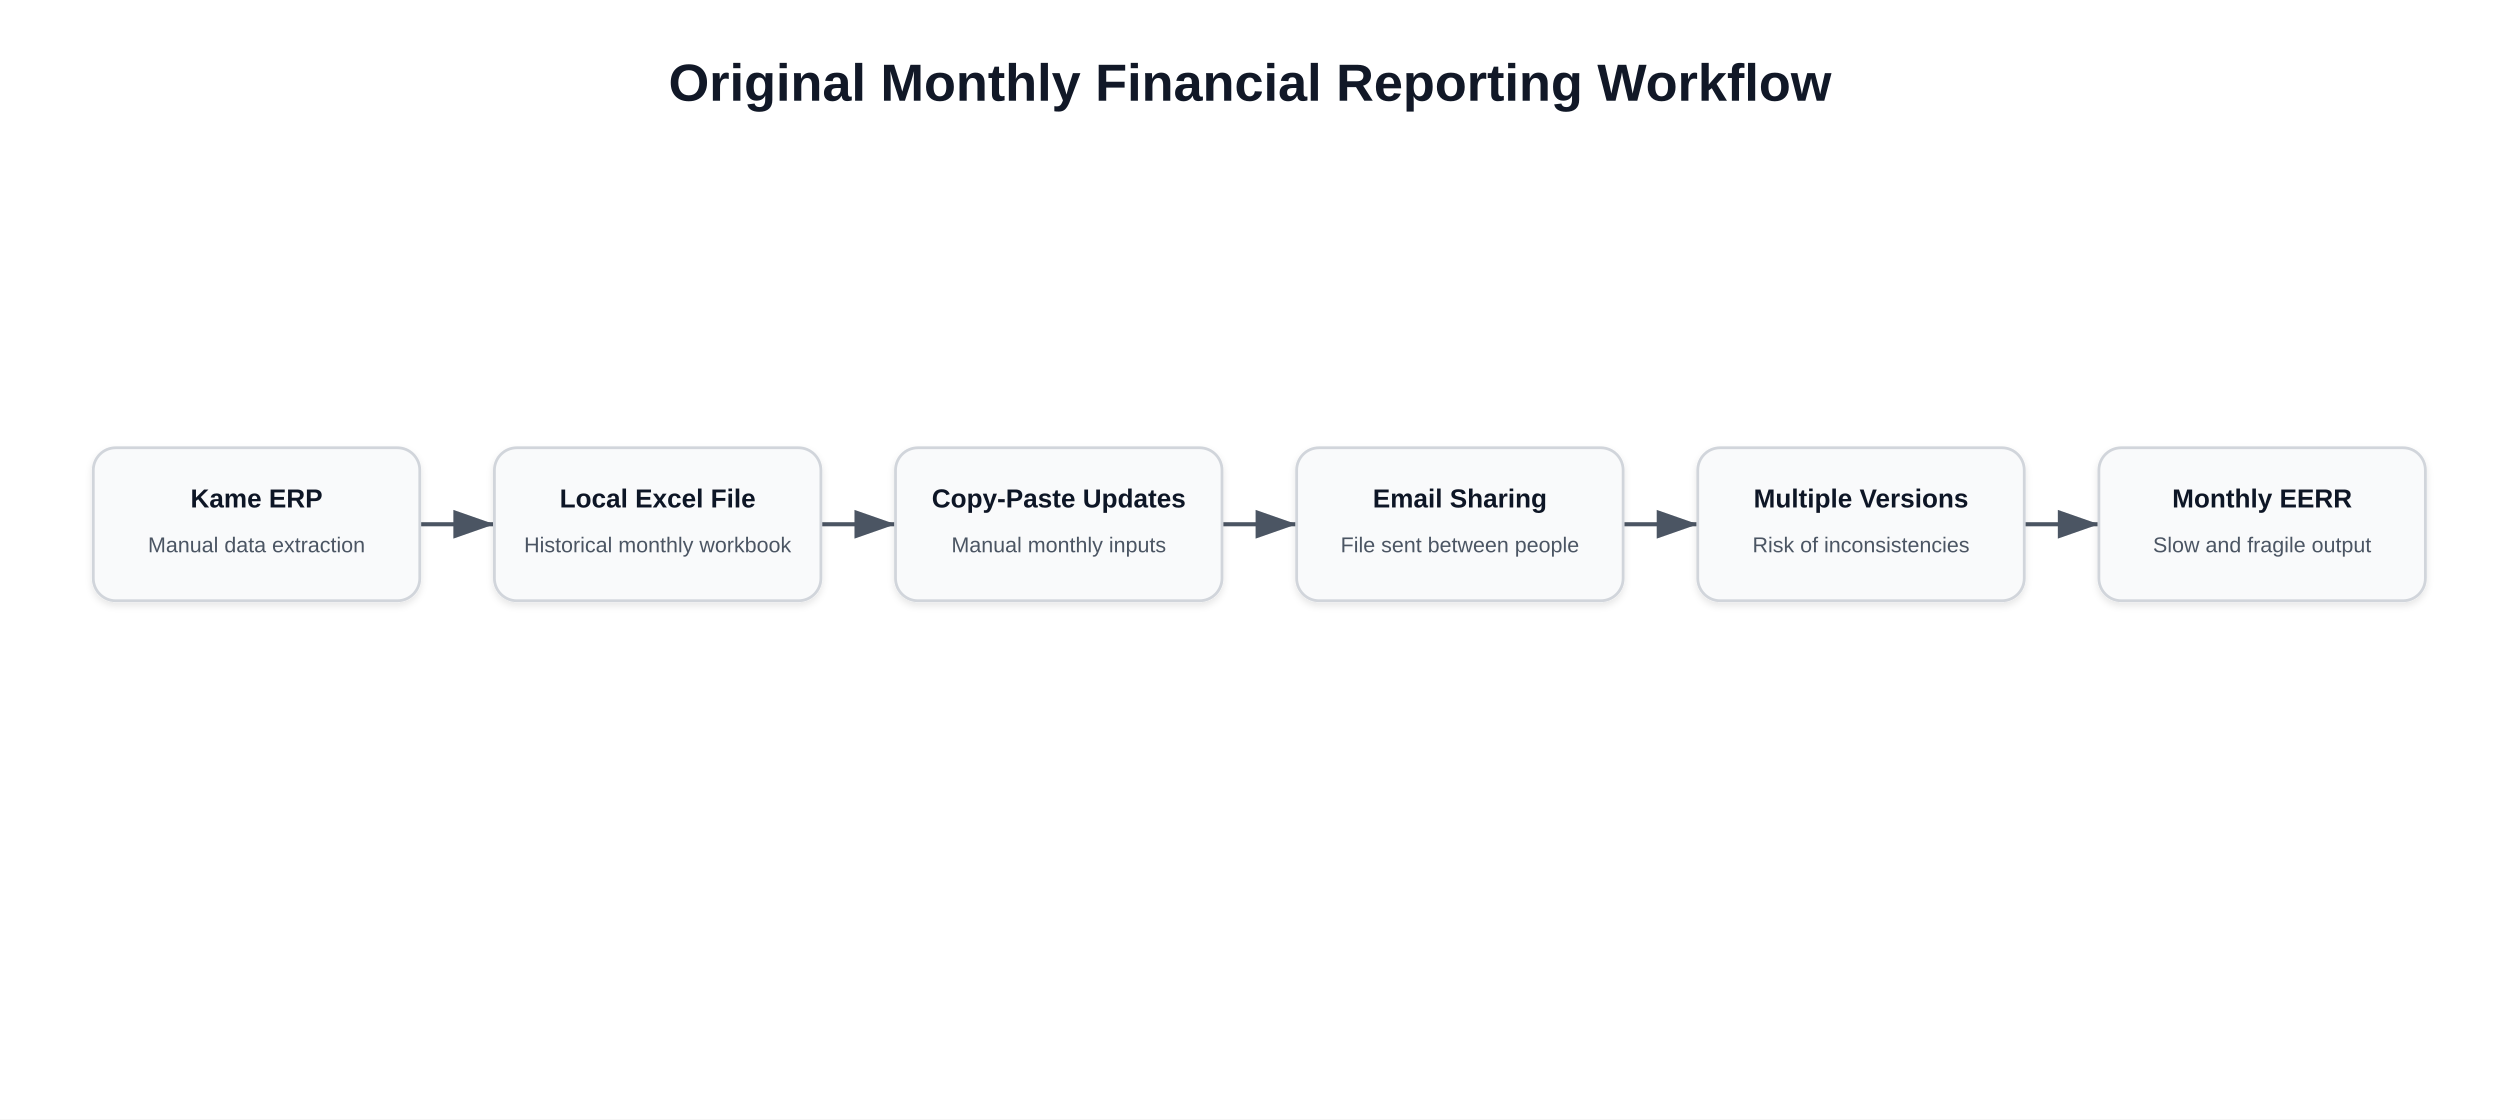
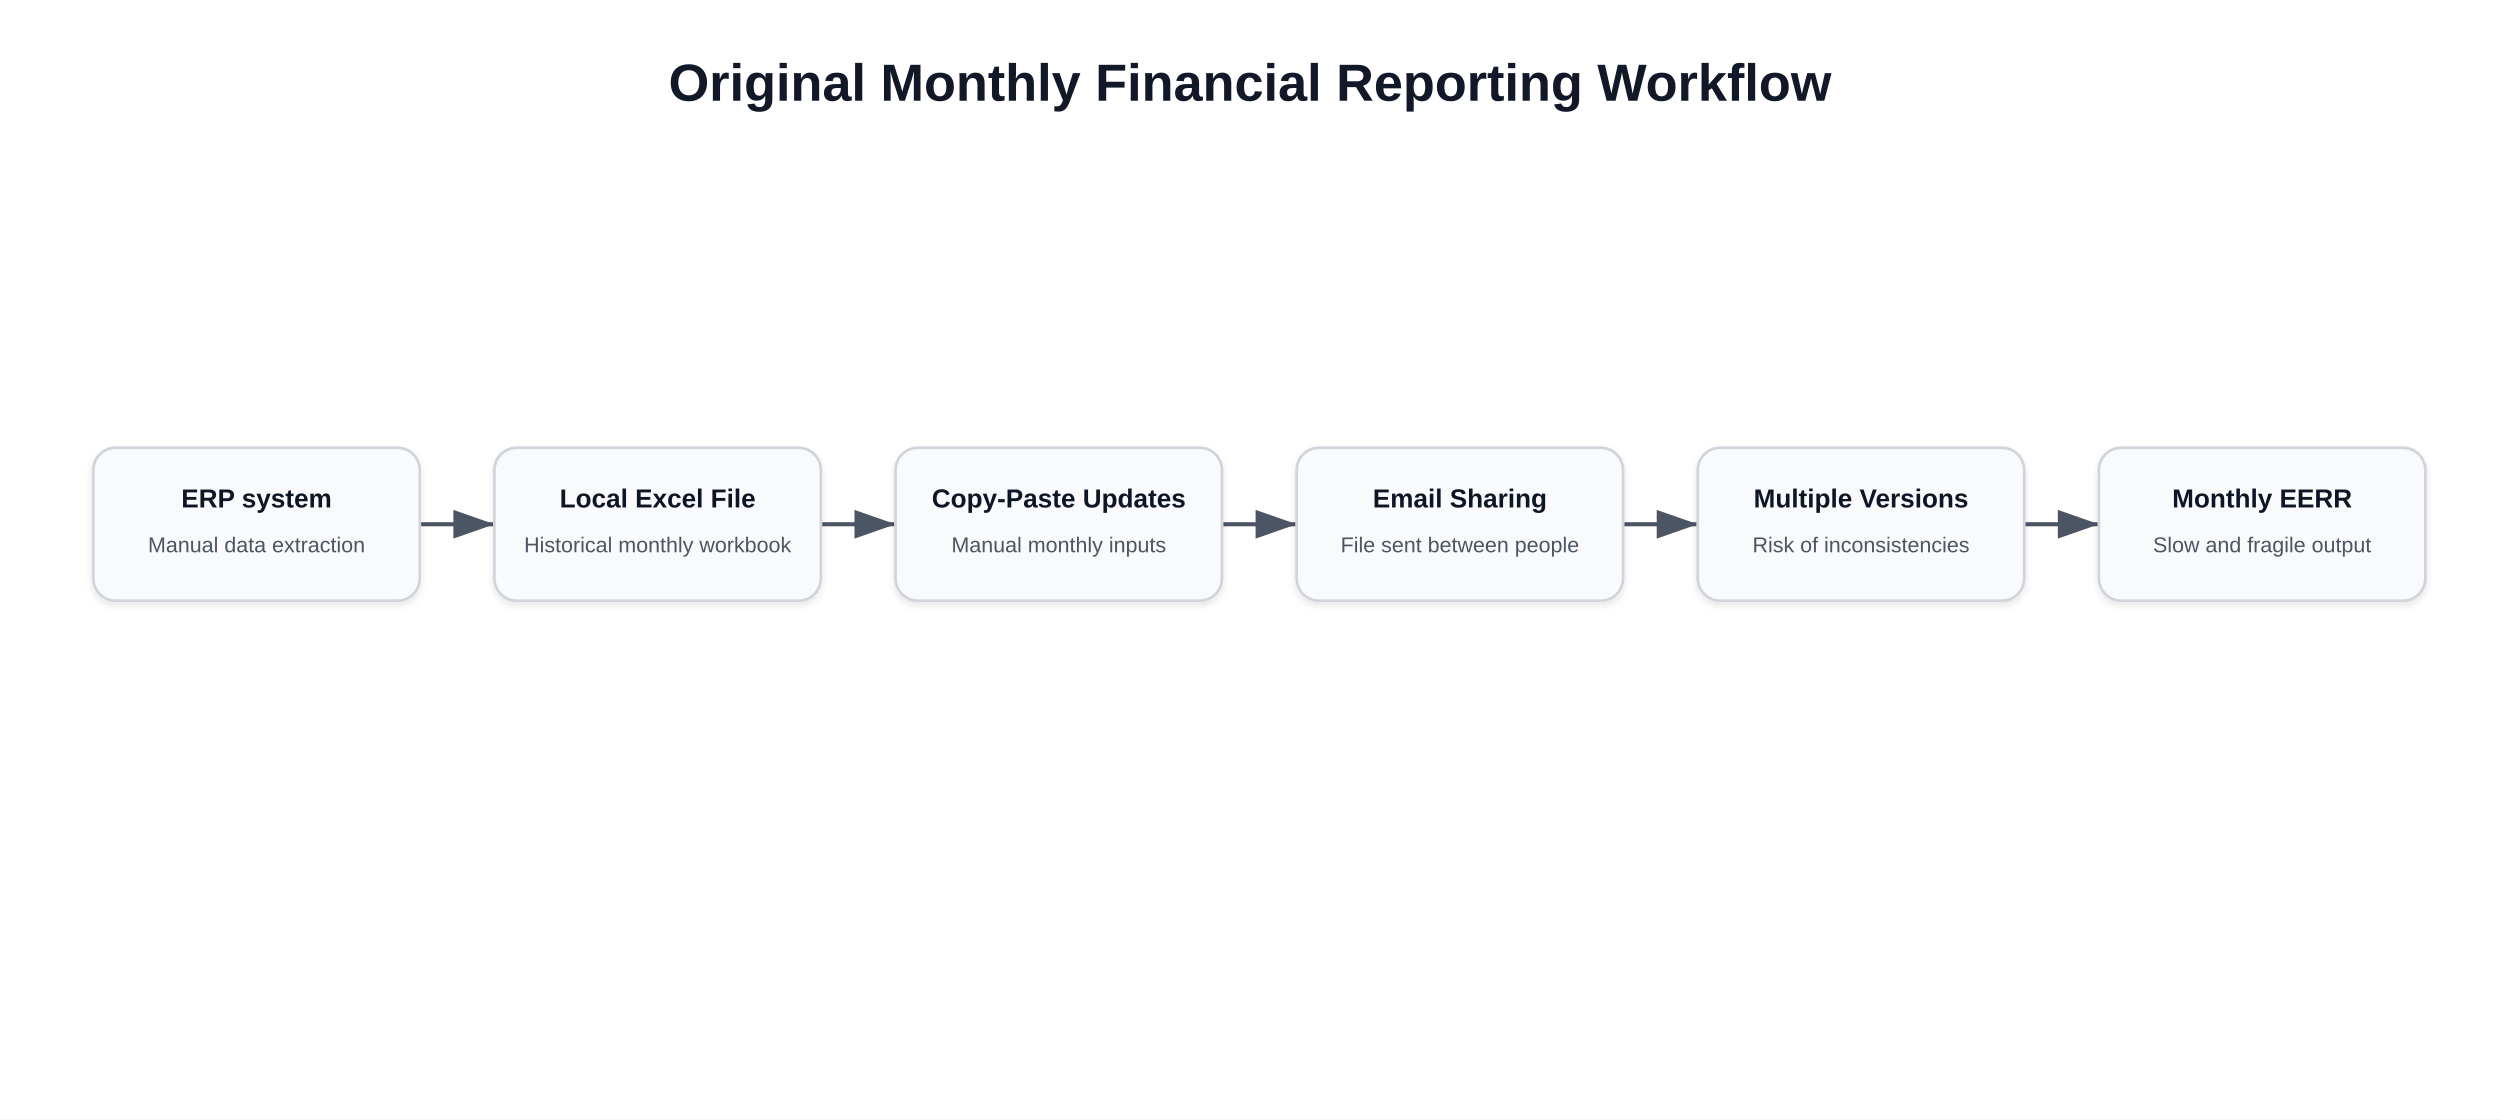
<svg xmlns="http://www.w3.org/2000/svg" width="1340" height="600" viewBox="0 0 1340 600">
  <defs>
    <marker id="arrow" markerWidth="11" markerHeight="11" refX="10" refY="3.5" orient="auto" markerUnits="strokeWidth">
      <path d="M0,0 L0,7 L10,3.5 z" fill="#4b5563" />
    </marker>
    <filter id="shadow" x="-15%" y="-15%" width="130%" height="130%">
      <feDropShadow dx="0" dy="2" stdDeviation="2" flood-color="#000000" flood-opacity="0.10" />
    </filter>
  </defs>
  <rect width="1340" height="600" fill="#ffffff" />
  <text x="670.0" y="54" text-anchor="middle" font-family="Arial, Helvetica, sans-serif" font-size="28" font-weight="700" fill="#111827">Original Monthly Financial Reporting Workflow</text>
  <line x1="225" y1="281" x2="265" y2="281" stroke="#4b5563" stroke-width="2.2" marker-end="url(#arrow)" />
  <line x1="440" y1="281" x2="480" y2="281" stroke="#4b5563" stroke-width="2.2" marker-end="url(#arrow)" />
  <line x1="655" y1="281" x2="695" y2="281" stroke="#4b5563" stroke-width="2.2" marker-end="url(#arrow)" />
  <line x1="870" y1="281" x2="910" y2="281" stroke="#4b5563" stroke-width="2.2" marker-end="url(#arrow)" />
  <line x1="1085" y1="281" x2="1125" y2="281" stroke="#4b5563" stroke-width="2.2" marker-end="url(#arrow)" />
  <g filter="url(#shadow)">
    <rect x="50" y="240" width="175" height="82" rx="12" fill="#f9fafb" stroke="#d1d5db" stroke-width="1.5" />
-     <text x="137.5" y="272" text-anchor="middle" font-family="Arial, Helvetica, sans-serif" font-size="14" font-weight="700" fill="#111827">Kame ERP</text>
+     <text x="137.5" y="272" text-anchor="middle" font-family="Arial, Helvetica, sans-serif" font-size="14" font-weight="700" fill="#111827">ERP system</text>
    <text x="137.5" y="296" text-anchor="middle" font-family="Arial, Helvetica, sans-serif" font-size="11.5" fill="#4b5563">Manual data extraction</text>
  </g>
  <g filter="url(#shadow)">
    <rect x="265" y="240" width="175" height="82" rx="12" fill="#f9fafb" stroke="#d1d5db" stroke-width="1.5" />
    <text x="352.5" y="272" text-anchor="middle" font-family="Arial, Helvetica, sans-serif" font-size="14" font-weight="700" fill="#111827">Local Excel File</text>
    <text x="352.5" y="296" text-anchor="middle" font-family="Arial, Helvetica, sans-serif" font-size="11.5" fill="#4b5563">Historical monthly workbook</text>
  </g>
  <g filter="url(#shadow)">
    <rect x="480" y="240" width="175" height="82" rx="12" fill="#f9fafb" stroke="#d1d5db" stroke-width="1.5" />
    <text x="567.5" y="272" text-anchor="middle" font-family="Arial, Helvetica, sans-serif" font-size="14" font-weight="700" fill="#111827">Copy-Paste Updates</text>
    <text x="567.5" y="296" text-anchor="middle" font-family="Arial, Helvetica, sans-serif" font-size="11.5" fill="#4b5563">Manual monthly inputs</text>
  </g>
  <g filter="url(#shadow)">
    <rect x="695" y="240" width="175" height="82" rx="12" fill="#f9fafb" stroke="#d1d5db" stroke-width="1.5" />
    <text x="782.5" y="272" text-anchor="middle" font-family="Arial, Helvetica, sans-serif" font-size="14" font-weight="700" fill="#111827">Email Sharing</text>
    <text x="782.5" y="296" text-anchor="middle" font-family="Arial, Helvetica, sans-serif" font-size="11.5" fill="#4b5563">File sent between people</text>
  </g>
  <g filter="url(#shadow)">
    <rect x="910" y="240" width="175" height="82" rx="12" fill="#f9fafb" stroke="#d1d5db" stroke-width="1.5" />
    <text x="997.5" y="272" text-anchor="middle" font-family="Arial, Helvetica, sans-serif" font-size="14" font-weight="700" fill="#111827">Multiple Versions</text>
    <text x="997.5" y="296" text-anchor="middle" font-family="Arial, Helvetica, sans-serif" font-size="11.5" fill="#4b5563">Risk of inconsistencies</text>
  </g>
  <g filter="url(#shadow)">
    <rect x="1125" y="240" width="175" height="82" rx="12" fill="#f9fafb" stroke="#d1d5db" stroke-width="1.5" />
    <text x="1212.5" y="272" text-anchor="middle" font-family="Arial, Helvetica, sans-serif" font-size="14" font-weight="700" fill="#111827">Monthly EERR</text>
    <text x="1212.5" y="296" text-anchor="middle" font-family="Arial, Helvetica, sans-serif" font-size="11.5" fill="#4b5563">Slow and fragile output</text>
  </g>
</svg>
